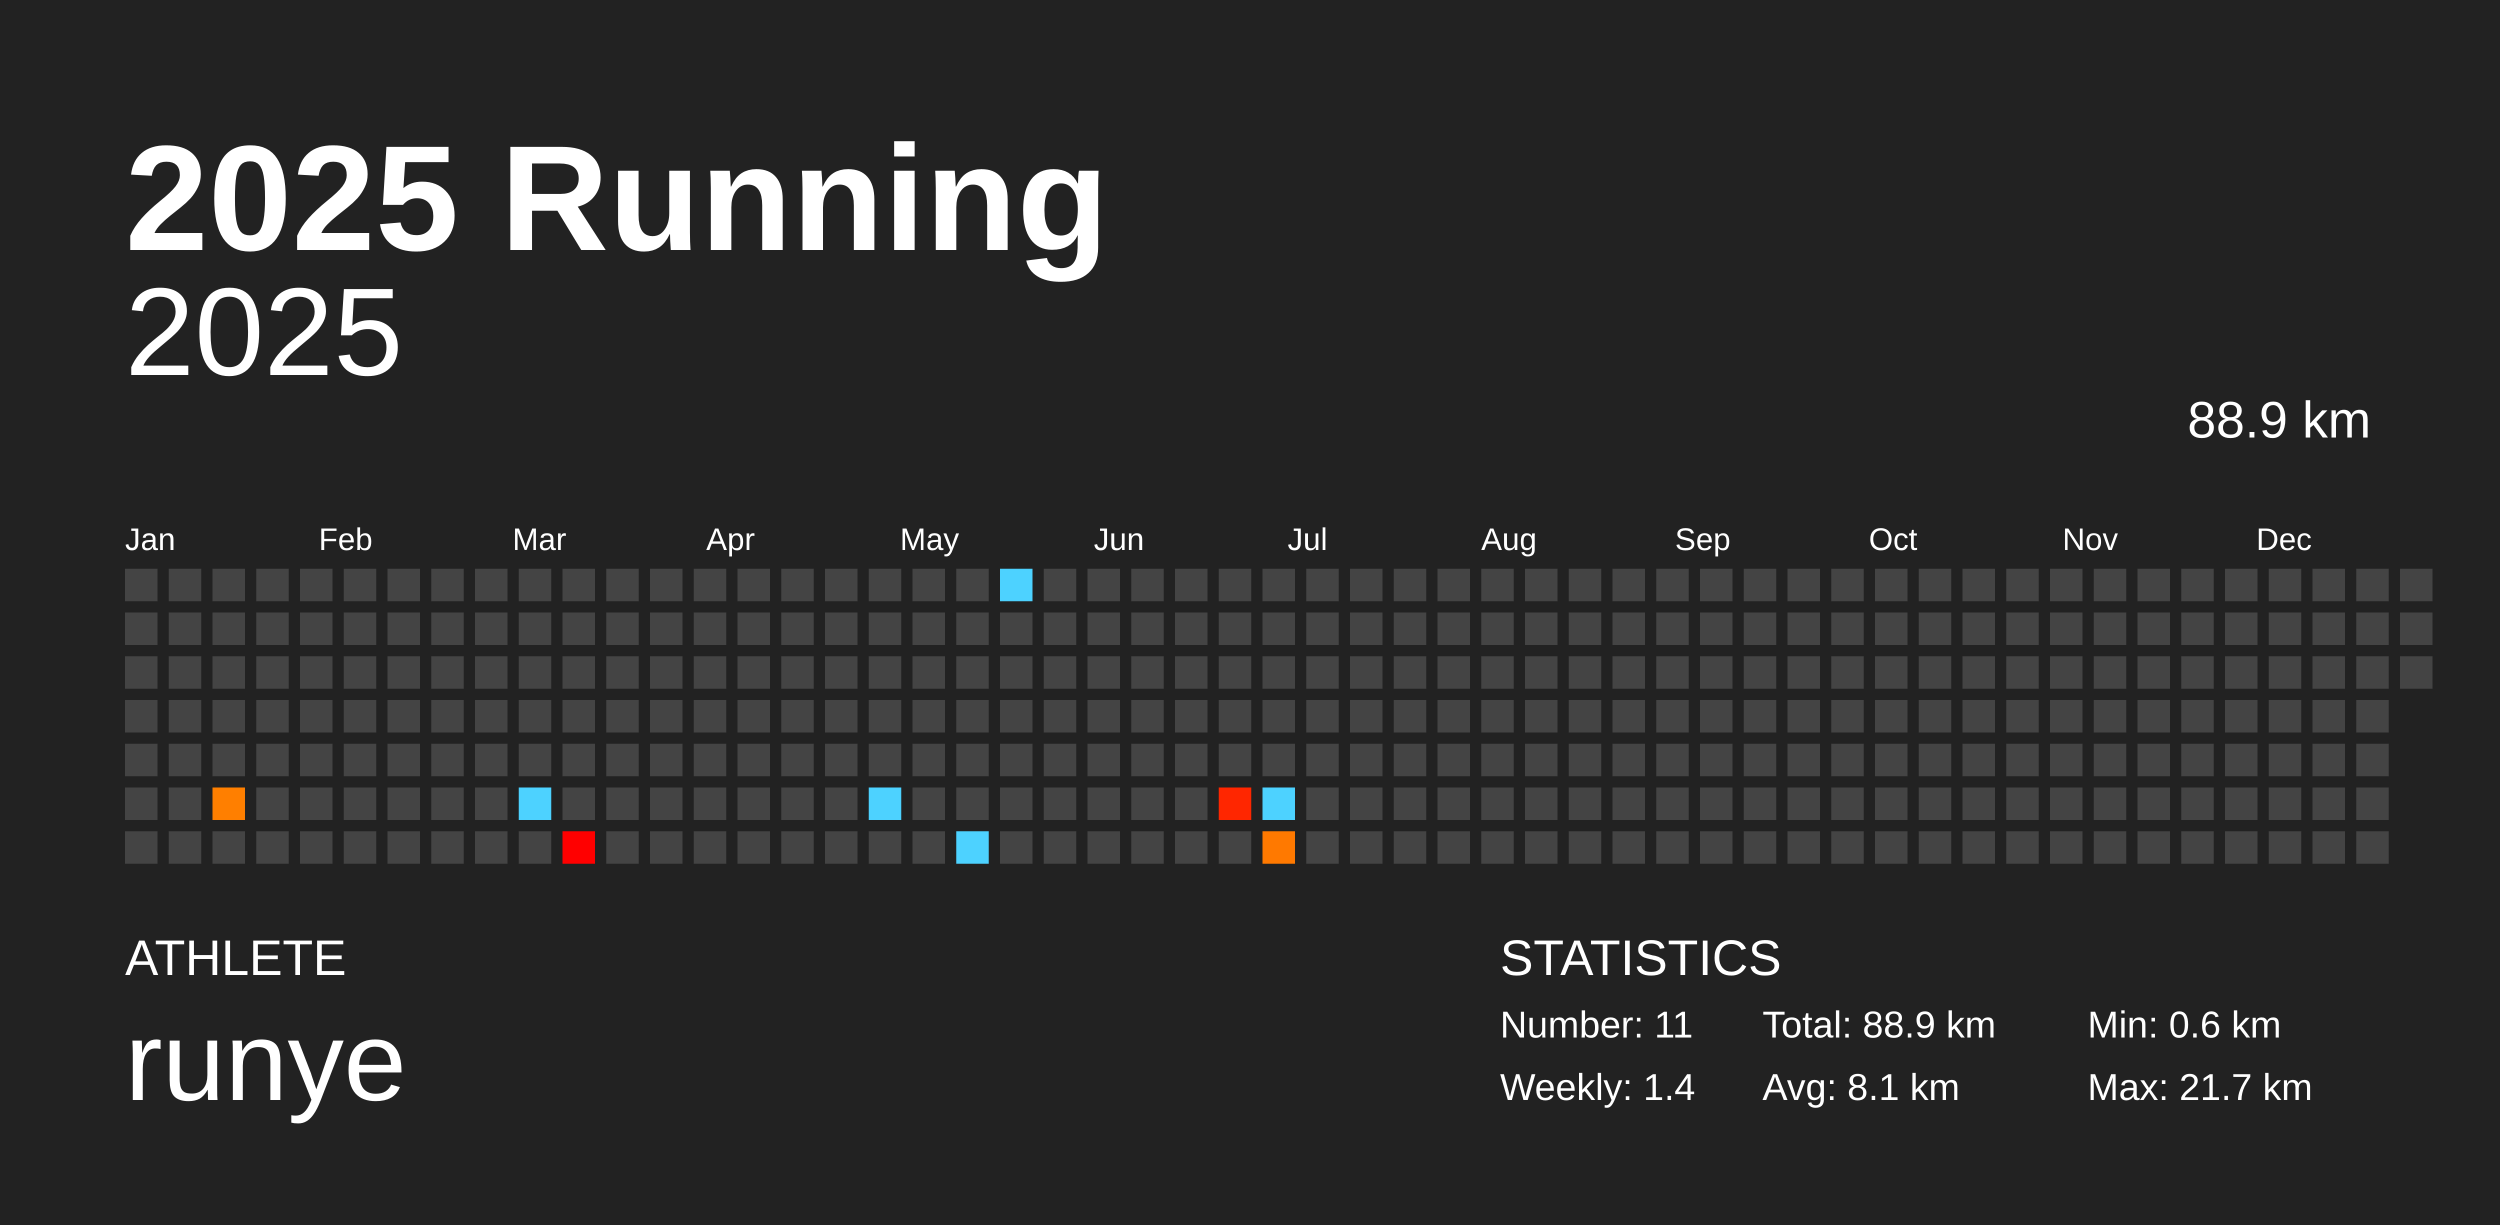
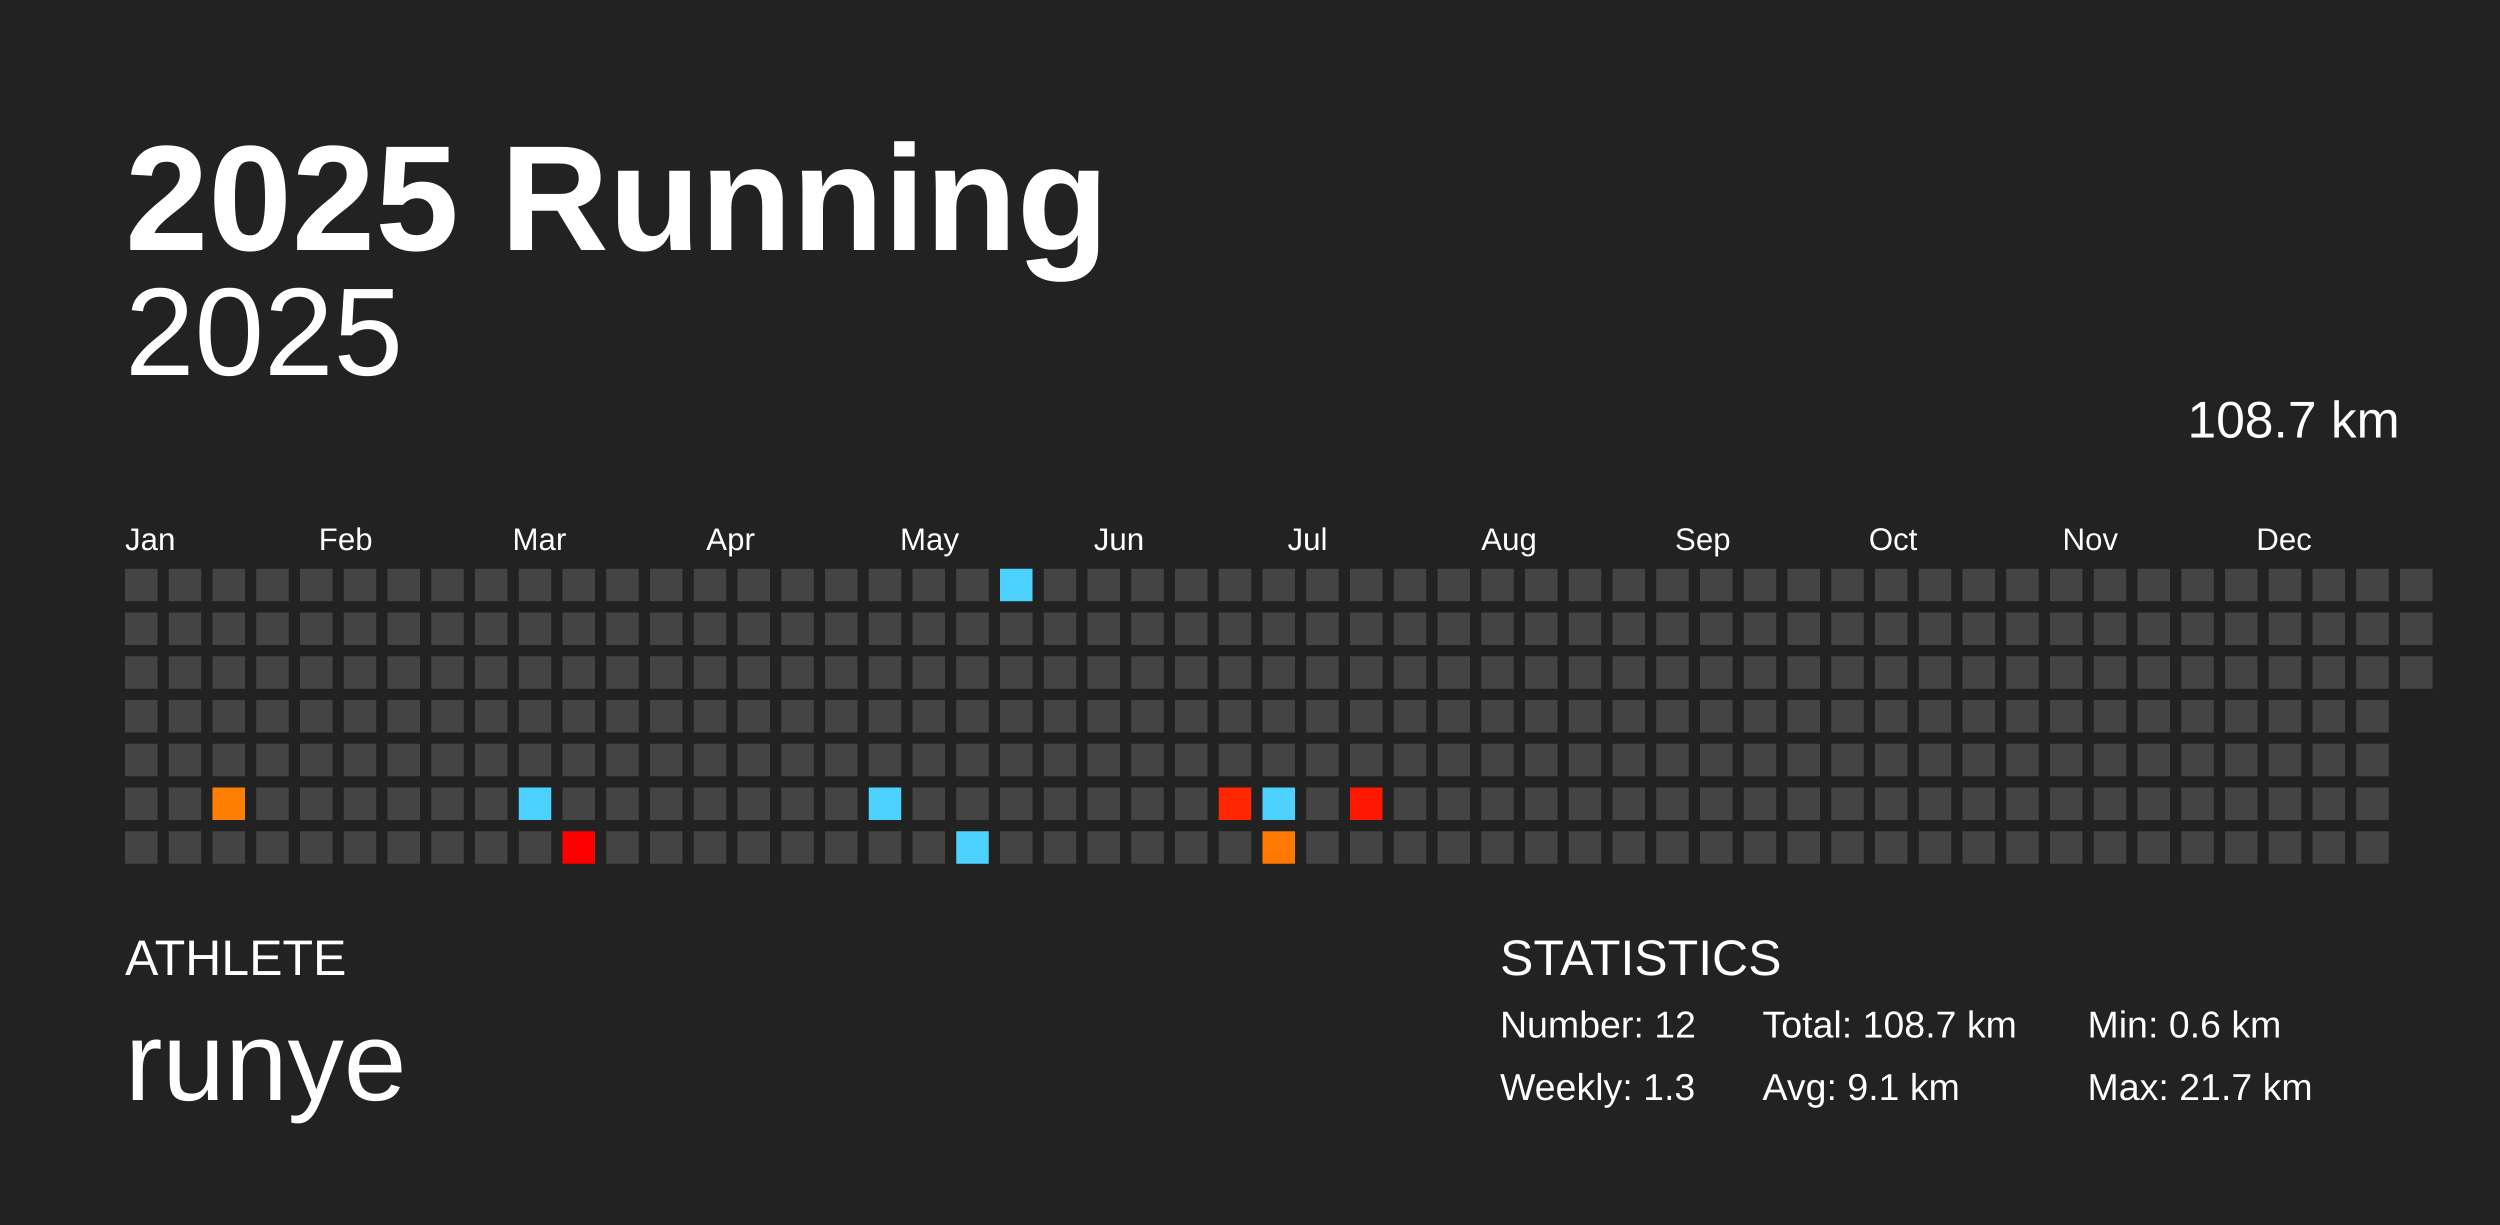
<svg xmlns="http://www.w3.org/2000/svg" baseProfile="full" height="98mm" version="1.1" viewBox="0,0,200,98" width="200mm">
  <defs />
  <rect fill="#222222" height="98" width="200" x="0" y="0" />
  <text fill="#FFFFFF" style="font-size:12px; font-family:Arial; font-weight:bold;" x="10" y="20">2025 Running</text>
  <text fill="#FFFFFF" style="font-size:4px; font-family:Arial" x="10" y="78">ATHLETE</text>
  <text fill="#FFFFFF" style="font-size:9px; font-family:Arial" x="10" y="88">runye</text>
  <text fill="#FFFFFF" style="font-size:4px; font-family:Arial" x="120" y="78">STATISTICS</text>
-   <text fill="#FFFFFF" style="font-size:3px; font-family:Arial" x="120" y="83">Number: 11</text>
-   <text fill="#FFFFFF" style="font-size:3px; font-family:Arial" x="120" y="88">Weekly: 1.4</text>
-   <text fill="#FFFFFF" style="font-size:3px; font-family:Arial" x="141" y="83">Total: 88.9 km</text>
-   <text fill="#FFFFFF" style="font-size:3px; font-family:Arial" x="141" y="88">Avg: 8.1 km</text>
+   <text fill="#FFFFFF" style="font-size:3px; font-family:Arial" x="120" y="83">Number: 12</text>
+   <text fill="#FFFFFF" style="font-size:3px; font-family:Arial" x="120" y="88">Weekly: 1.3</text>
+   <text fill="#FFFFFF" style="font-size:3px; font-family:Arial" x="141" y="83">Total: 108.7 km</text>
+   <text fill="#FFFFFF" style="font-size:3px; font-family:Arial" x="141" y="88">Avg: 9.1 km</text>
  <text fill="#FFFFFF" style="font-size:3px; font-family:Arial" x="167" y="83">Min: 0.6 km</text>
  <text fill="#FFFFFF" style="font-size:3px; font-family:Arial" x="167" y="88">Max: 21.7 km</text>
  <text alignment-baseline="hanging" fill="#FFFFFF" style="font-size:10.0px; font-family:Arial;" x="10" y="30">2025</text>
-   <text alignment-baseline="hanging" fill="#FFFFFF" style="font-size:4.125px; font-family:Arial;" x="175" y="35">88.9 km</text>
+   <text alignment-baseline="hanging" fill="#FFFFFF" style="font-size:4.125px; font-family:Arial;" x="175" y="35">108.7 km</text>
  <text fill="#FFFFFF" style="font-size:2.5px; font-family:Arial" x="10.0" y="44">Jan</text>
  <text fill="#FFFFFF" style="font-size:2.5px; font-family:Arial" x="25.5" y="44">Feb</text>
  <text fill="#FFFFFF" style="font-size:2.5px; font-family:Arial" x="41.0" y="44">Mar</text>
  <text fill="#FFFFFF" style="font-size:2.5px; font-family:Arial" x="56.5" y="44">Apr</text>
  <text fill="#FFFFFF" style="font-size:2.5px; font-family:Arial" x="72.0" y="44">May</text>
  <text fill="#FFFFFF" style="font-size:2.5px; font-family:Arial" x="87.5" y="44">Jun</text>
  <text fill="#FFFFFF" style="font-size:2.5px; font-family:Arial" x="103.0" y="44">Jul</text>
  <text fill="#FFFFFF" style="font-size:2.5px; font-family:Arial" x="118.5" y="44">Aug</text>
  <text fill="#FFFFFF" style="font-size:2.5px; font-family:Arial" x="134.0" y="44">Sep</text>
  <text fill="#FFFFFF" style="font-size:2.5px; font-family:Arial" x="149.5" y="44">Oct</text>
  <text fill="#FFFFFF" style="font-size:2.5px; font-family:Arial" x="165.0" y="44">Nov</text>
  <text fill="#FFFFFF" style="font-size:2.5px; font-family:Arial" x="180.5" y="44">Dec</text>
  <rect fill="#444444" height="2.6" width="2.6" x="10.0" y="45.5" />
  <rect fill="#444444" height="2.6" width="2.6" x="10.0" y="49.0" />
  <rect fill="#444444" height="2.6" width="2.6" x="10.0" y="52.5" />
  <rect fill="#444444" height="2.6" width="2.6" x="10.0" y="56.0" />
  <rect fill="#444444" height="2.6" width="2.6" x="10.0" y="59.5" />
  <rect fill="#444444" height="2.6" width="2.6" x="10.0" y="63.0" />
  <rect fill="#444444" height="2.6" width="2.6" x="10.0" y="66.5" />
  <rect fill="#444444" height="2.6" width="2.6" x="13.5" y="45.5" />
  <rect fill="#444444" height="2.6" width="2.6" x="13.5" y="49.0" />
  <rect fill="#444444" height="2.6" width="2.6" x="13.5" y="52.5" />
  <rect fill="#444444" height="2.6" width="2.6" x="13.5" y="56.0" />
  <rect fill="#444444" height="2.6" width="2.6" x="13.5" y="59.5" />
  <rect fill="#444444" height="2.6" width="2.6" x="13.5" y="63.0" />
  <rect fill="#444444" height="2.6" width="2.6" x="13.5" y="66.5" />
  <rect fill="#444444" height="2.6" width="2.6" x="17.0" y="45.5" />
  <rect fill="#444444" height="2.6" width="2.6" x="17.0" y="49.0" />
  <rect fill="#444444" height="2.6" width="2.6" x="17.0" y="52.5" />
  <rect fill="#444444" height="2.6" width="2.6" x="17.0" y="56.0" />
  <rect fill="#444444" height="2.6" width="2.6" x="17.0" y="59.5" />
  <rect fill="#ff7f00" height="2.6" width="2.6" x="17.0" y="63.0" />
  <rect fill="#444444" height="2.6" width="2.6" x="17.0" y="66.5" />
  <rect fill="#444444" height="2.6" width="2.6" x="20.5" y="45.5" />
  <rect fill="#444444" height="2.6" width="2.6" x="20.5" y="49.0" />
  <rect fill="#444444" height="2.6" width="2.6" x="20.5" y="52.5" />
  <rect fill="#444444" height="2.6" width="2.6" x="20.5" y="56.0" />
  <rect fill="#444444" height="2.6" width="2.6" x="20.5" y="59.5" />
  <rect fill="#444444" height="2.6" width="2.6" x="20.5" y="63.0" />
  <rect fill="#444444" height="2.6" width="2.6" x="20.5" y="66.5" />
  <rect fill="#444444" height="2.6" width="2.6" x="24.0" y="45.5" />
  <rect fill="#444444" height="2.6" width="2.6" x="24.0" y="49.0" />
  <rect fill="#444444" height="2.6" width="2.6" x="24.0" y="52.5" />
  <rect fill="#444444" height="2.6" width="2.6" x="24.0" y="56.0" />
  <rect fill="#444444" height="2.6" width="2.6" x="24.0" y="59.5" />
  <rect fill="#444444" height="2.6" width="2.6" x="24.0" y="63.0" />
  <rect fill="#444444" height="2.6" width="2.6" x="24.0" y="66.5" />
  <rect fill="#444444" height="2.6" width="2.6" x="27.5" y="45.5" />
  <rect fill="#444444" height="2.6" width="2.6" x="27.5" y="49.0" />
  <rect fill="#444444" height="2.6" width="2.6" x="27.5" y="52.5" />
  <rect fill="#444444" height="2.6" width="2.6" x="27.5" y="56.0" />
  <rect fill="#444444" height="2.6" width="2.6" x="27.5" y="59.5" />
  <rect fill="#444444" height="2.6" width="2.6" x="27.5" y="63.0" />
  <rect fill="#444444" height="2.6" width="2.6" x="27.5" y="66.5" />
  <rect fill="#444444" height="2.6" width="2.6" x="31.0" y="45.5" />
  <rect fill="#444444" height="2.6" width="2.6" x="31.0" y="49.0" />
  <rect fill="#444444" height="2.6" width="2.6" x="31.0" y="52.5" />
  <rect fill="#444444" height="2.6" width="2.6" x="31.0" y="56.0" />
  <rect fill="#444444" height="2.6" width="2.6" x="31.0" y="59.5" />
  <rect fill="#444444" height="2.6" width="2.6" x="31.0" y="63.0" />
  <rect fill="#444444" height="2.6" width="2.6" x="31.0" y="66.5" />
  <rect fill="#444444" height="2.6" width="2.6" x="34.5" y="45.5" />
  <rect fill="#444444" height="2.6" width="2.6" x="34.5" y="49.0" />
  <rect fill="#444444" height="2.6" width="2.6" x="34.5" y="52.5" />
  <rect fill="#444444" height="2.6" width="2.6" x="34.5" y="56.0" />
  <rect fill="#444444" height="2.6" width="2.6" x="34.5" y="59.5" />
  <rect fill="#444444" height="2.6" width="2.6" x="34.5" y="63.0" />
  <rect fill="#444444" height="2.6" width="2.6" x="34.5" y="66.5" />
  <rect fill="#444444" height="2.6" width="2.6" x="38.0" y="45.5" />
  <rect fill="#444444" height="2.6" width="2.6" x="38.0" y="49.0" />
  <rect fill="#444444" height="2.6" width="2.6" x="38.0" y="52.5" />
  <rect fill="#444444" height="2.6" width="2.6" x="38.0" y="56.0" />
  <rect fill="#444444" height="2.6" width="2.6" x="38.0" y="59.5" />
  <rect fill="#444444" height="2.6" width="2.6" x="38.0" y="63.0" />
  <rect fill="#444444" height="2.6" width="2.6" x="38.0" y="66.5" />
  <rect fill="#444444" height="2.6" width="2.6" x="41.5" y="45.5" />
  <rect fill="#444444" height="2.6" width="2.6" x="41.5" y="49.0" />
  <rect fill="#444444" height="2.6" width="2.6" x="41.5" y="52.5" />
  <rect fill="#444444" height="2.6" width="2.6" x="41.5" y="56.0" />
  <rect fill="#444444" height="2.6" width="2.6" x="41.5" y="59.5" />
  <rect fill="#4dd2ff" height="2.6" width="2.6" x="41.5" y="63.0" />
  <rect fill="#444444" height="2.6" width="2.6" x="41.5" y="66.5" />
  <rect fill="#444444" height="2.6" width="2.6" x="45.0" y="45.5" />
  <rect fill="#444444" height="2.6" width="2.6" x="45.0" y="49.0" />
  <rect fill="#444444" height="2.6" width="2.6" x="45.0" y="52.5" />
  <rect fill="#444444" height="2.6" width="2.6" x="45.0" y="56.0" />
  <rect fill="#444444" height="2.6" width="2.6" x="45.0" y="59.5" />
  <rect fill="#444444" height="2.6" width="2.6" x="45.0" y="63.0" />
  <rect fill="red" height="2.6" width="2.6" x="45.0" y="66.5" />
  <rect fill="#444444" height="2.6" width="2.6" x="48.5" y="45.5" />
  <rect fill="#444444" height="2.6" width="2.6" x="48.5" y="49.0" />
  <rect fill="#444444" height="2.6" width="2.6" x="48.5" y="52.5" />
  <rect fill="#444444" height="2.6" width="2.6" x="48.5" y="56.0" />
  <rect fill="#444444" height="2.6" width="2.6" x="48.5" y="59.5" />
  <rect fill="#444444" height="2.6" width="2.6" x="48.5" y="63.0" />
  <rect fill="#444444" height="2.6" width="2.6" x="48.5" y="66.5" />
  <rect fill="#444444" height="2.6" width="2.6" x="52.0" y="45.5" />
  <rect fill="#444444" height="2.6" width="2.6" x="52.0" y="49.0" />
  <rect fill="#444444" height="2.6" width="2.6" x="52.0" y="52.5" />
  <rect fill="#444444" height="2.6" width="2.6" x="52.0" y="56.0" />
  <rect fill="#444444" height="2.6" width="2.6" x="52.0" y="59.5" />
  <rect fill="#444444" height="2.6" width="2.6" x="52.0" y="63.0" />
  <rect fill="#444444" height="2.6" width="2.6" x="52.0" y="66.5" />
  <rect fill="#444444" height="2.6" width="2.6" x="55.5" y="45.5" />
  <rect fill="#444444" height="2.6" width="2.6" x="55.5" y="49.0" />
  <rect fill="#444444" height="2.6" width="2.6" x="55.5" y="52.5" />
  <rect fill="#444444" height="2.6" width="2.6" x="55.5" y="56.0" />
  <rect fill="#444444" height="2.6" width="2.6" x="55.5" y="59.5" />
  <rect fill="#444444" height="2.6" width="2.6" x="55.5" y="63.0" />
  <rect fill="#444444" height="2.6" width="2.6" x="55.5" y="66.5" />
  <rect fill="#444444" height="2.6" width="2.6" x="59.0" y="45.5" />
  <rect fill="#444444" height="2.6" width="2.6" x="59.0" y="49.0" />
  <rect fill="#444444" height="2.6" width="2.6" x="59.0" y="52.5" />
  <rect fill="#444444" height="2.6" width="2.6" x="59.0" y="56.0" />
  <rect fill="#444444" height="2.6" width="2.6" x="59.0" y="59.5" />
  <rect fill="#444444" height="2.6" width="2.6" x="59.0" y="63.0" />
  <rect fill="#444444" height="2.6" width="2.6" x="59.0" y="66.5" />
  <rect fill="#444444" height="2.6" width="2.6" x="62.5" y="45.5" />
  <rect fill="#444444" height="2.6" width="2.6" x="62.5" y="49.0" />
  <rect fill="#444444" height="2.6" width="2.6" x="62.5" y="52.5" />
  <rect fill="#444444" height="2.6" width="2.6" x="62.5" y="56.0" />
  <rect fill="#444444" height="2.6" width="2.6" x="62.5" y="59.5" />
  <rect fill="#444444" height="2.6" width="2.6" x="62.5" y="63.0" />
  <rect fill="#444444" height="2.6" width="2.6" x="62.5" y="66.5" />
  <rect fill="#444444" height="2.6" width="2.6" x="66.0" y="45.5" />
  <rect fill="#444444" height="2.6" width="2.6" x="66.0" y="49.0" />
  <rect fill="#444444" height="2.6" width="2.6" x="66.0" y="52.5" />
  <rect fill="#444444" height="2.6" width="2.6" x="66.0" y="56.0" />
  <rect fill="#444444" height="2.6" width="2.6" x="66.0" y="59.5" />
  <rect fill="#444444" height="2.6" width="2.6" x="66.0" y="63.0" />
  <rect fill="#444444" height="2.6" width="2.6" x="66.0" y="66.5" />
  <rect fill="#444444" height="2.6" width="2.6" x="69.5" y="45.5" />
  <rect fill="#444444" height="2.6" width="2.6" x="69.5" y="49.0" />
  <rect fill="#444444" height="2.6" width="2.6" x="69.5" y="52.5" />
  <rect fill="#444444" height="2.6" width="2.6" x="69.5" y="56.0" />
  <rect fill="#444444" height="2.6" width="2.6" x="69.5" y="59.5" />
  <rect fill="#4dd2ff" height="2.6" width="2.6" x="69.5" y="63.0" />
  <rect fill="#444444" height="2.6" width="2.6" x="69.5" y="66.5" />
  <rect fill="#444444" height="2.6" width="2.6" x="73.0" y="45.5" />
  <rect fill="#444444" height="2.6" width="2.6" x="73.0" y="49.0" />
  <rect fill="#444444" height="2.6" width="2.6" x="73.0" y="52.5" />
  <rect fill="#444444" height="2.6" width="2.6" x="73.0" y="56.0" />
  <rect fill="#444444" height="2.6" width="2.6" x="73.0" y="59.5" />
  <rect fill="#444444" height="2.6" width="2.6" x="73.0" y="63.0" />
  <rect fill="#444444" height="2.6" width="2.6" x="73.0" y="66.5" />
  <rect fill="#444444" height="2.6" width="2.6" x="76.5" y="45.5" />
  <rect fill="#444444" height="2.6" width="2.6" x="76.5" y="49.0" />
  <rect fill="#444444" height="2.6" width="2.6" x="76.5" y="52.5" />
  <rect fill="#444444" height="2.6" width="2.6" x="76.5" y="56.0" />
  <rect fill="#444444" height="2.6" width="2.6" x="76.5" y="59.5" />
  <rect fill="#444444" height="2.6" width="2.6" x="76.5" y="63.0" />
  <rect fill="#4dd2ff" height="2.6" width="2.6" x="76.5" y="66.5" />
  <rect fill="#4dd2ff" height="2.6" width="2.6" x="80.0" y="45.5" />
  <rect fill="#444444" height="2.6" width="2.6" x="80.0" y="49.0" />
  <rect fill="#444444" height="2.6" width="2.6" x="80.0" y="52.5" />
  <rect fill="#444444" height="2.6" width="2.6" x="80.0" y="56.0" />
  <rect fill="#444444" height="2.6" width="2.6" x="80.0" y="59.5" />
  <rect fill="#444444" height="2.6" width="2.6" x="80.0" y="63.0" />
  <rect fill="#444444" height="2.6" width="2.6" x="80.0" y="66.5" />
  <rect fill="#444444" height="2.6" width="2.6" x="83.5" y="45.5" />
  <rect fill="#444444" height="2.6" width="2.6" x="83.5" y="49.0" />
  <rect fill="#444444" height="2.6" width="2.6" x="83.5" y="52.5" />
  <rect fill="#444444" height="2.6" width="2.6" x="83.5" y="56.0" />
  <rect fill="#444444" height="2.6" width="2.6" x="83.5" y="59.5" />
  <rect fill="#444444" height="2.6" width="2.6" x="83.5" y="63.0" />
  <rect fill="#444444" height="2.6" width="2.6" x="83.5" y="66.5" />
  <rect fill="#444444" height="2.6" width="2.6" x="87.0" y="45.5" />
  <rect fill="#444444" height="2.6" width="2.6" x="87.0" y="49.0" />
  <rect fill="#444444" height="2.6" width="2.6" x="87.0" y="52.5" />
  <rect fill="#444444" height="2.6" width="2.6" x="87.0" y="56.0" />
  <rect fill="#444444" height="2.6" width="2.6" x="87.0" y="59.5" />
  <rect fill="#444444" height="2.6" width="2.6" x="87.0" y="63.0" />
  <rect fill="#444444" height="2.6" width="2.6" x="87.0" y="66.5" />
  <rect fill="#444444" height="2.6" width="2.6" x="90.5" y="45.5" />
  <rect fill="#444444" height="2.6" width="2.6" x="90.5" y="49.0" />
  <rect fill="#444444" height="2.6" width="2.6" x="90.5" y="52.5" />
  <rect fill="#444444" height="2.6" width="2.6" x="90.5" y="56.0" />
  <rect fill="#444444" height="2.6" width="2.6" x="90.5" y="59.5" />
  <rect fill="#444444" height="2.6" width="2.6" x="90.5" y="63.0" />
  <rect fill="#444444" height="2.6" width="2.6" x="90.5" y="66.5" />
  <rect fill="#444444" height="2.6" width="2.6" x="94.0" y="45.5" />
  <rect fill="#444444" height="2.6" width="2.6" x="94.0" y="49.0" />
  <rect fill="#444444" height="2.6" width="2.6" x="94.0" y="52.5" />
  <rect fill="#444444" height="2.6" width="2.6" x="94.0" y="56.0" />
  <rect fill="#444444" height="2.6" width="2.6" x="94.0" y="59.5" />
  <rect fill="#444444" height="2.6" width="2.6" x="94.0" y="63.0" />
  <rect fill="#444444" height="2.6" width="2.6" x="94.0" y="66.5" />
  <rect fill="#444444" height="2.6" width="2.6" x="97.5" y="45.5" />
  <rect fill="#444444" height="2.6" width="2.6" x="97.5" y="49.0" />
  <rect fill="#444444" height="2.6" width="2.6" x="97.5" y="52.5" />
  <rect fill="#444444" height="2.6" width="2.6" x="97.5" y="56.0" />
  <rect fill="#444444" height="2.6" width="2.6" x="97.5" y="59.5" />
  <rect fill="#ff2600" height="2.6" width="2.6" x="97.5" y="63.0" />
  <rect fill="#444444" height="2.6" width="2.6" x="97.5" y="66.5" />
  <rect fill="#444444" height="2.6" width="2.6" x="101.0" y="45.5" />
  <rect fill="#444444" height="2.6" width="2.6" x="101.0" y="49.0" />
  <rect fill="#444444" height="2.6" width="2.6" x="101.0" y="52.5" />
  <rect fill="#444444" height="2.6" width="2.6" x="101.0" y="56.0" />
  <rect fill="#444444" height="2.6" width="2.6" x="101.0" y="59.5" />
  <rect fill="#4dd2ff" height="2.6" width="2.6" x="101.0" y="63.0" />
  <rect fill="#ff7900" height="2.6" width="2.6" x="101.0" y="66.5" />
  <rect fill="#444444" height="2.6" width="2.6" x="104.5" y="45.5" />
  <rect fill="#444444" height="2.6" width="2.6" x="104.5" y="49.0" />
  <rect fill="#444444" height="2.6" width="2.6" x="104.5" y="52.5" />
  <rect fill="#444444" height="2.6" width="2.6" x="104.5" y="56.0" />
  <rect fill="#444444" height="2.6" width="2.6" x="104.5" y="59.5" />
  <rect fill="#444444" height="2.6" width="2.6" x="104.5" y="63.0" />
  <rect fill="#444444" height="2.6" width="2.6" x="104.5" y="66.5" />
  <rect fill="#444444" height="2.6" width="2.6" x="108.0" y="45.5" />
  <rect fill="#444444" height="2.6" width="2.6" x="108.0" y="49.0" />
  <rect fill="#444444" height="2.6" width="2.6" x="108.0" y="52.5" />
  <rect fill="#444444" height="2.6" width="2.6" x="108.0" y="56.0" />
  <rect fill="#444444" height="2.6" width="2.6" x="108.0" y="59.5" />
-   <rect fill="#444444" height="2.6" width="2.6" x="108.0" y="63.0" />
+   <rect fill="#ff1700" height="2.6" width="2.6" x="108.0" y="63.0" />
  <rect fill="#444444" height="2.6" width="2.6" x="108.0" y="66.5" />
  <rect fill="#444444" height="2.6" width="2.6" x="111.5" y="45.5" />
  <rect fill="#444444" height="2.6" width="2.6" x="111.5" y="49.0" />
  <rect fill="#444444" height="2.6" width="2.6" x="111.5" y="52.5" />
  <rect fill="#444444" height="2.6" width="2.6" x="111.5" y="56.0" />
  <rect fill="#444444" height="2.6" width="2.6" x="111.5" y="59.5" />
  <rect fill="#444444" height="2.6" width="2.6" x="111.5" y="63.0" />
  <rect fill="#444444" height="2.6" width="2.6" x="111.5" y="66.5" />
  <rect fill="#444444" height="2.6" width="2.6" x="115.0" y="45.5" />
  <rect fill="#444444" height="2.6" width="2.6" x="115.0" y="49.0" />
  <rect fill="#444444" height="2.6" width="2.6" x="115.0" y="52.5" />
  <rect fill="#444444" height="2.6" width="2.6" x="115.0" y="56.0" />
  <rect fill="#444444" height="2.6" width="2.6" x="115.0" y="59.5" />
  <rect fill="#444444" height="2.6" width="2.6" x="115.0" y="63.0" />
  <rect fill="#444444" height="2.6" width="2.6" x="115.0" y="66.5" />
  <rect fill="#444444" height="2.6" width="2.6" x="118.5" y="45.5" />
  <rect fill="#444444" height="2.6" width="2.6" x="118.5" y="49.0" />
  <rect fill="#444444" height="2.6" width="2.6" x="118.5" y="52.5" />
  <rect fill="#444444" height="2.6" width="2.6" x="118.5" y="56.0" />
  <rect fill="#444444" height="2.6" width="2.6" x="118.5" y="59.5" />
  <rect fill="#444444" height="2.6" width="2.6" x="118.5" y="63.0" />
  <rect fill="#444444" height="2.6" width="2.6" x="118.5" y="66.5" />
  <rect fill="#444444" height="2.6" width="2.6" x="122.0" y="45.5" />
  <rect fill="#444444" height="2.6" width="2.6" x="122.0" y="49.0" />
  <rect fill="#444444" height="2.6" width="2.6" x="122.0" y="52.5" />
  <rect fill="#444444" height="2.6" width="2.6" x="122.0" y="56.0" />
  <rect fill="#444444" height="2.6" width="2.6" x="122.0" y="59.5" />
  <rect fill="#444444" height="2.6" width="2.6" x="122.0" y="63.0" />
  <rect fill="#444444" height="2.6" width="2.6" x="122.0" y="66.5" />
  <rect fill="#444444" height="2.6" width="2.6" x="125.5" y="45.5" />
  <rect fill="#444444" height="2.6" width="2.6" x="125.5" y="49.0" />
  <rect fill="#444444" height="2.6" width="2.6" x="125.5" y="52.5" />
  <rect fill="#444444" height="2.6" width="2.6" x="125.5" y="56.0" />
  <rect fill="#444444" height="2.6" width="2.6" x="125.5" y="59.5" />
  <rect fill="#444444" height="2.6" width="2.6" x="125.5" y="63.0" />
  <rect fill="#444444" height="2.6" width="2.6" x="125.5" y="66.5" />
  <rect fill="#444444" height="2.6" width="2.6" x="129.0" y="45.5" />
  <rect fill="#444444" height="2.6" width="2.6" x="129.0" y="49.0" />
  <rect fill="#444444" height="2.6" width="2.6" x="129.0" y="52.5" />
  <rect fill="#444444" height="2.6" width="2.6" x="129.0" y="56.0" />
  <rect fill="#444444" height="2.6" width="2.6" x="129.0" y="59.5" />
  <rect fill="#444444" height="2.6" width="2.6" x="129.0" y="63.0" />
  <rect fill="#444444" height="2.6" width="2.6" x="129.0" y="66.5" />
  <rect fill="#444444" height="2.6" width="2.6" x="132.5" y="45.5" />
  <rect fill="#444444" height="2.6" width="2.6" x="132.5" y="49.0" />
  <rect fill="#444444" height="2.6" width="2.6" x="132.5" y="52.5" />
  <rect fill="#444444" height="2.6" width="2.6" x="132.5" y="56.0" />
  <rect fill="#444444" height="2.6" width="2.6" x="132.5" y="59.5" />
  <rect fill="#444444" height="2.6" width="2.6" x="132.5" y="63.0" />
  <rect fill="#444444" height="2.6" width="2.6" x="132.5" y="66.5" />
  <rect fill="#444444" height="2.6" width="2.6" x="136.0" y="45.5" />
  <rect fill="#444444" height="2.6" width="2.6" x="136.0" y="49.0" />
  <rect fill="#444444" height="2.6" width="2.6" x="136.0" y="52.5" />
  <rect fill="#444444" height="2.6" width="2.6" x="136.0" y="56.0" />
  <rect fill="#444444" height="2.6" width="2.6" x="136.0" y="59.5" />
  <rect fill="#444444" height="2.6" width="2.6" x="136.0" y="63.0" />
  <rect fill="#444444" height="2.6" width="2.6" x="136.0" y="66.5" />
  <rect fill="#444444" height="2.6" width="2.6" x="139.5" y="45.5" />
  <rect fill="#444444" height="2.6" width="2.6" x="139.5" y="49.0" />
  <rect fill="#444444" height="2.6" width="2.6" x="139.5" y="52.5" />
  <rect fill="#444444" height="2.6" width="2.6" x="139.5" y="56.0" />
  <rect fill="#444444" height="2.6" width="2.6" x="139.5" y="59.5" />
  <rect fill="#444444" height="2.6" width="2.6" x="139.5" y="63.0" />
  <rect fill="#444444" height="2.6" width="2.6" x="139.5" y="66.5" />
  <rect fill="#444444" height="2.6" width="2.6" x="143.0" y="45.5" />
  <rect fill="#444444" height="2.6" width="2.6" x="143.0" y="49.0" />
  <rect fill="#444444" height="2.6" width="2.6" x="143.0" y="52.5" />
  <rect fill="#444444" height="2.6" width="2.6" x="143.0" y="56.0" />
  <rect fill="#444444" height="2.6" width="2.6" x="143.0" y="59.5" />
  <rect fill="#444444" height="2.6" width="2.6" x="143.0" y="63.0" />
  <rect fill="#444444" height="2.6" width="2.6" x="143.0" y="66.5" />
  <rect fill="#444444" height="2.6" width="2.6" x="146.5" y="45.5" />
  <rect fill="#444444" height="2.6" width="2.6" x="146.5" y="49.0" />
  <rect fill="#444444" height="2.6" width="2.6" x="146.5" y="52.5" />
  <rect fill="#444444" height="2.6" width="2.6" x="146.5" y="56.0" />
  <rect fill="#444444" height="2.6" width="2.6" x="146.5" y="59.5" />
  <rect fill="#444444" height="2.6" width="2.6" x="146.5" y="63.0" />
  <rect fill="#444444" height="2.6" width="2.6" x="146.5" y="66.5" />
  <rect fill="#444444" height="2.6" width="2.6" x="150.0" y="45.5" />
  <rect fill="#444444" height="2.6" width="2.6" x="150.0" y="49.0" />
  <rect fill="#444444" height="2.6" width="2.6" x="150.0" y="52.5" />
  <rect fill="#444444" height="2.6" width="2.6" x="150.0" y="56.0" />
  <rect fill="#444444" height="2.6" width="2.6" x="150.0" y="59.5" />
  <rect fill="#444444" height="2.6" width="2.6" x="150.0" y="63.0" />
  <rect fill="#444444" height="2.6" width="2.6" x="150.0" y="66.5" />
  <rect fill="#444444" height="2.6" width="2.6" x="153.5" y="45.5" />
  <rect fill="#444444" height="2.6" width="2.6" x="153.5" y="49.0" />
  <rect fill="#444444" height="2.6" width="2.6" x="153.5" y="52.5" />
  <rect fill="#444444" height="2.6" width="2.6" x="153.5" y="56.0" />
  <rect fill="#444444" height="2.6" width="2.6" x="153.5" y="59.5" />
  <rect fill="#444444" height="2.6" width="2.6" x="153.5" y="63.0" />
  <rect fill="#444444" height="2.6" width="2.6" x="153.5" y="66.5" />
  <rect fill="#444444" height="2.6" width="2.6" x="157.0" y="45.5" />
  <rect fill="#444444" height="2.6" width="2.6" x="157.0" y="49.0" />
  <rect fill="#444444" height="2.6" width="2.6" x="157.0" y="52.5" />
  <rect fill="#444444" height="2.6" width="2.6" x="157.0" y="56.0" />
  <rect fill="#444444" height="2.6" width="2.6" x="157.0" y="59.5" />
  <rect fill="#444444" height="2.6" width="2.6" x="157.0" y="63.0" />
  <rect fill="#444444" height="2.6" width="2.6" x="157.0" y="66.5" />
  <rect fill="#444444" height="2.6" width="2.6" x="160.5" y="45.5" />
  <rect fill="#444444" height="2.6" width="2.6" x="160.5" y="49.0" />
  <rect fill="#444444" height="2.6" width="2.6" x="160.5" y="52.5" />
  <rect fill="#444444" height="2.6" width="2.6" x="160.5" y="56.0" />
  <rect fill="#444444" height="2.6" width="2.6" x="160.5" y="59.5" />
  <rect fill="#444444" height="2.6" width="2.6" x="160.5" y="63.0" />
  <rect fill="#444444" height="2.6" width="2.6" x="160.5" y="66.5" />
  <rect fill="#444444" height="2.6" width="2.6" x="164.0" y="45.5" />
  <rect fill="#444444" height="2.6" width="2.6" x="164.0" y="49.0" />
  <rect fill="#444444" height="2.6" width="2.6" x="164.0" y="52.5" />
  <rect fill="#444444" height="2.6" width="2.6" x="164.0" y="56.0" />
  <rect fill="#444444" height="2.6" width="2.6" x="164.0" y="59.5" />
  <rect fill="#444444" height="2.6" width="2.6" x="164.0" y="63.0" />
  <rect fill="#444444" height="2.6" width="2.6" x="164.0" y="66.5" />
  <rect fill="#444444" height="2.6" width="2.6" x="167.5" y="45.5" />
  <rect fill="#444444" height="2.6" width="2.6" x="167.5" y="49.0" />
  <rect fill="#444444" height="2.6" width="2.6" x="167.5" y="52.5" />
  <rect fill="#444444" height="2.6" width="2.6" x="167.5" y="56.0" />
  <rect fill="#444444" height="2.6" width="2.6" x="167.5" y="59.5" />
  <rect fill="#444444" height="2.6" width="2.6" x="167.5" y="63.0" />
  <rect fill="#444444" height="2.6" width="2.6" x="167.5" y="66.5" />
  <rect fill="#444444" height="2.6" width="2.6" x="171.0" y="45.5" />
  <rect fill="#444444" height="2.6" width="2.6" x="171.0" y="49.0" />
  <rect fill="#444444" height="2.6" width="2.6" x="171.0" y="52.5" />
  <rect fill="#444444" height="2.6" width="2.6" x="171.0" y="56.0" />
  <rect fill="#444444" height="2.6" width="2.6" x="171.0" y="59.5" />
  <rect fill="#444444" height="2.6" width="2.6" x="171.0" y="63.0" />
  <rect fill="#444444" height="2.6" width="2.6" x="171.0" y="66.5" />
  <rect fill="#444444" height="2.6" width="2.6" x="174.5" y="45.5" />
  <rect fill="#444444" height="2.6" width="2.6" x="174.5" y="49.0" />
  <rect fill="#444444" height="2.6" width="2.6" x="174.5" y="52.5" />
  <rect fill="#444444" height="2.6" width="2.6" x="174.5" y="56.0" />
  <rect fill="#444444" height="2.6" width="2.6" x="174.5" y="59.5" />
  <rect fill="#444444" height="2.6" width="2.6" x="174.5" y="63.0" />
  <rect fill="#444444" height="2.6" width="2.6" x="174.5" y="66.5" />
  <rect fill="#444444" height="2.6" width="2.6" x="178.0" y="45.5" />
  <rect fill="#444444" height="2.6" width="2.6" x="178.0" y="49.0" />
  <rect fill="#444444" height="2.6" width="2.6" x="178.0" y="52.5" />
  <rect fill="#444444" height="2.6" width="2.6" x="178.0" y="56.0" />
  <rect fill="#444444" height="2.6" width="2.6" x="178.0" y="59.5" />
  <rect fill="#444444" height="2.6" width="2.6" x="178.0" y="63.0" />
  <rect fill="#444444" height="2.6" width="2.6" x="178.0" y="66.5" />
  <rect fill="#444444" height="2.6" width="2.6" x="181.5" y="45.5" />
  <rect fill="#444444" height="2.6" width="2.6" x="181.5" y="49.0" />
  <rect fill="#444444" height="2.6" width="2.6" x="181.5" y="52.5" />
  <rect fill="#444444" height="2.6" width="2.6" x="181.5" y="56.0" />
  <rect fill="#444444" height="2.6" width="2.6" x="181.5" y="59.5" />
  <rect fill="#444444" height="2.6" width="2.6" x="181.5" y="63.0" />
  <rect fill="#444444" height="2.6" width="2.6" x="181.5" y="66.5" />
  <rect fill="#444444" height="2.6" width="2.6" x="185.0" y="45.5" />
  <rect fill="#444444" height="2.6" width="2.6" x="185.0" y="49.0" />
  <rect fill="#444444" height="2.6" width="2.6" x="185.0" y="52.5" />
  <rect fill="#444444" height="2.6" width="2.6" x="185.0" y="56.0" />
  <rect fill="#444444" height="2.6" width="2.6" x="185.0" y="59.5" />
  <rect fill="#444444" height="2.6" width="2.6" x="185.0" y="63.0" />
  <rect fill="#444444" height="2.6" width="2.6" x="185.0" y="66.5" />
  <rect fill="#444444" height="2.6" width="2.6" x="188.5" y="45.5" />
  <rect fill="#444444" height="2.6" width="2.6" x="188.5" y="49.0" />
  <rect fill="#444444" height="2.6" width="2.6" x="188.5" y="52.5" />
  <rect fill="#444444" height="2.6" width="2.6" x="188.5" y="56.0" />
  <rect fill="#444444" height="2.6" width="2.6" x="188.5" y="59.5" />
  <rect fill="#444444" height="2.6" width="2.6" x="188.5" y="63.0" />
  <rect fill="#444444" height="2.6" width="2.6" x="188.5" y="66.5" />
  <rect fill="#444444" height="2.6" width="2.6" x="192.0" y="45.5" />
  <rect fill="#444444" height="2.6" width="2.6" x="192.0" y="49.0" />
  <rect fill="#444444" height="2.6" width="2.6" x="192.0" y="52.5" />
</svg>
